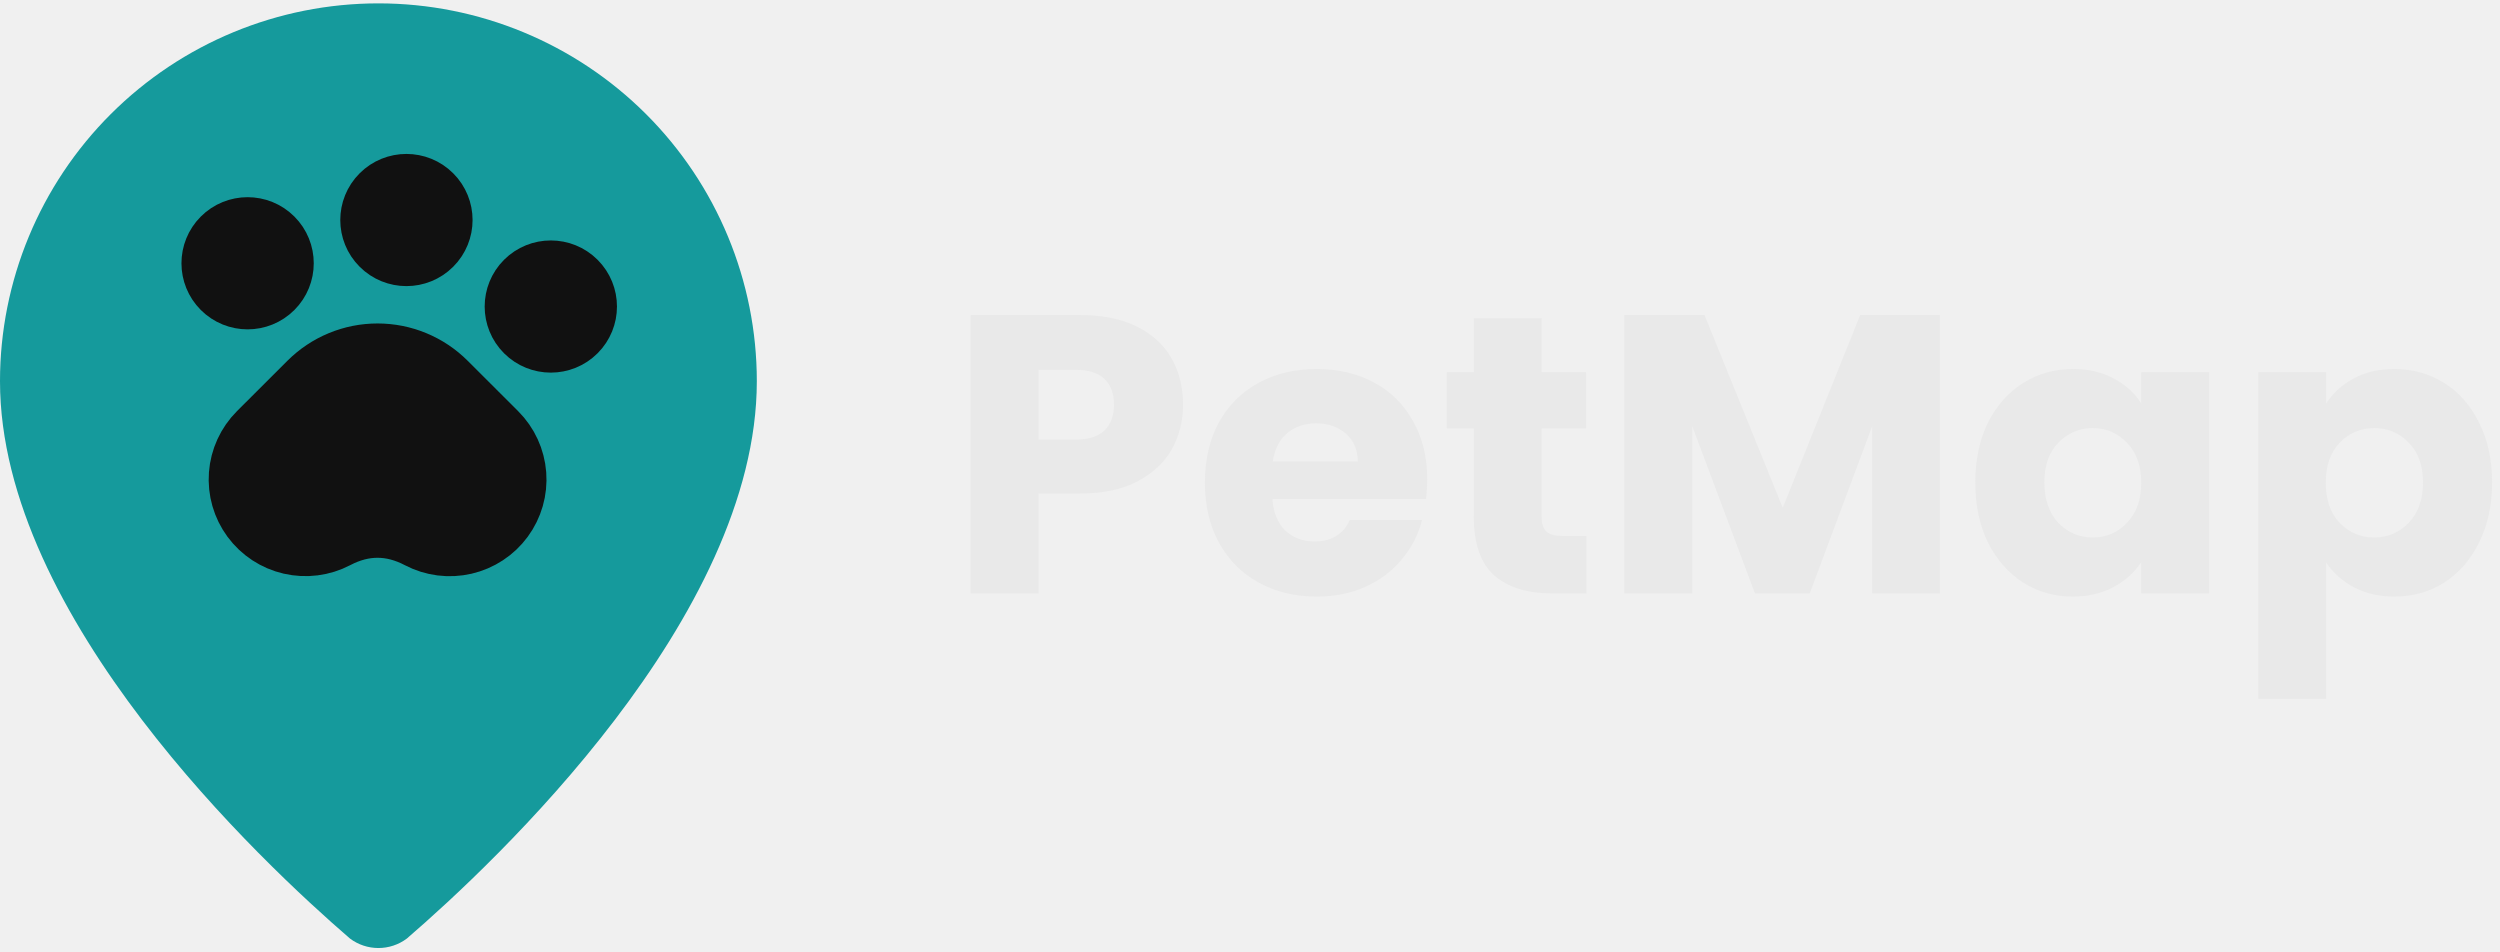
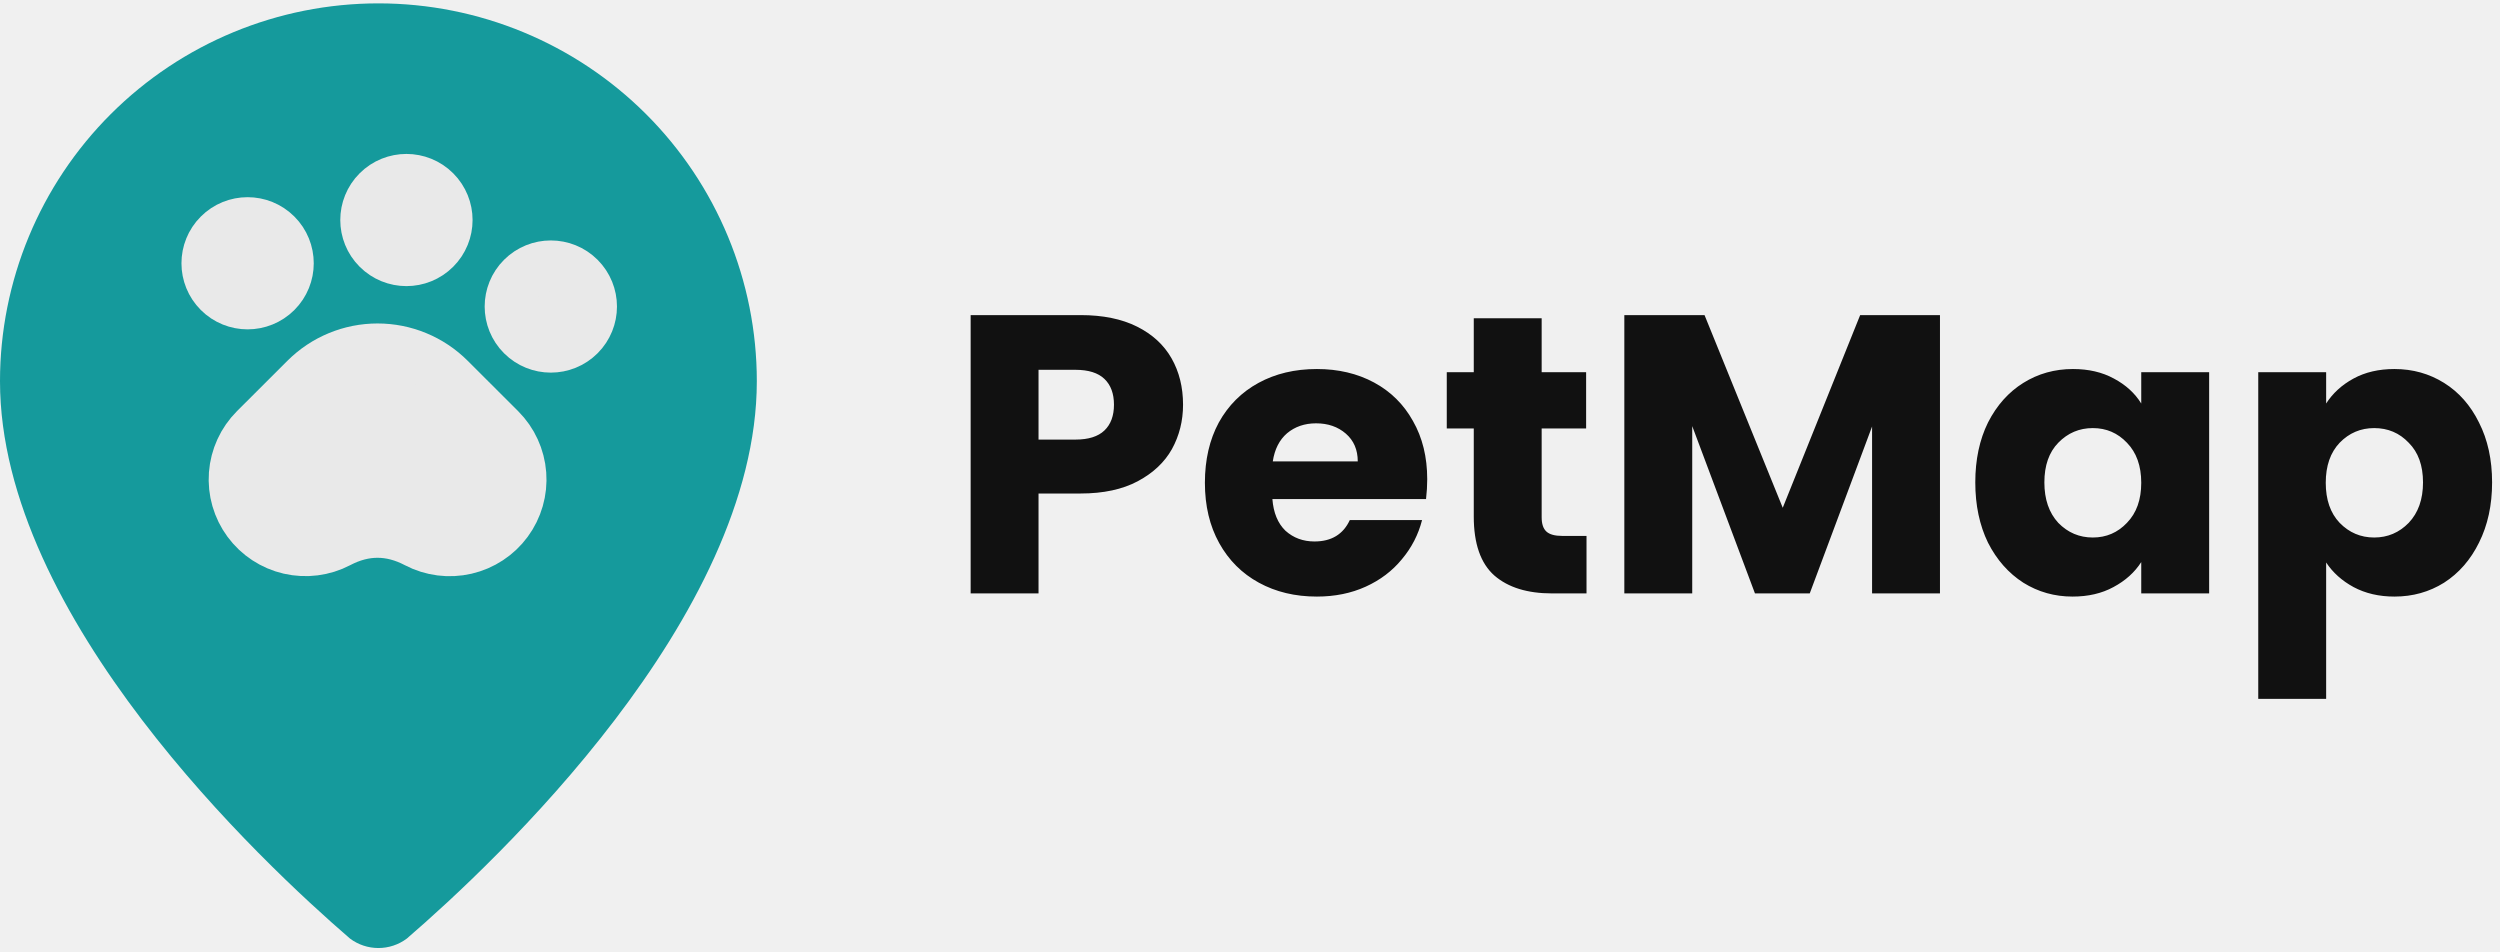
<svg xmlns="http://www.w3.org/2000/svg" width="247" height="94" viewBox="0 0 247 94" fill="none">
-   <path d="M74.774 37.667C74.774 60.967 48.888 85.234 40.196 92.729C39.386 93.337 38.4 93.665 37.387 93.665C36.374 93.665 35.388 93.337 34.578 92.729C25.886 85.234 0 60.967 0 37.667C0 27.765 3.939 18.269 10.95 11.268C17.962 4.267 27.471 0.333 37.387 0.333C47.303 0.333 56.812 4.267 63.824 11.268C70.835 18.269 74.774 27.765 74.774 37.667Z" fill="#159A9C" />
-   <mask id="mask0_248_242" style="mask-type:luminance" maskUnits="userSpaceOnUse" x="3" y="1" width="69" height="70">
-     <path d="M37.302 1.795L3.064 35.984L37.302 70.172L71.54 35.984L37.302 1.795Z" fill="white" />
-   </mask>
-   <g mask="url(#mask0_248_242)">
-     <path d="M27.316 28.861C28.892 27.288 28.892 24.736 27.316 23.163C25.74 21.589 23.185 21.589 21.61 23.163C20.034 24.736 20.034 27.288 21.61 28.861C23.185 30.434 25.74 30.434 27.316 28.861Z" fill="#111111" stroke="#111111" stroke-width="5" stroke-linecap="round" stroke-linejoin="round" />
-     <path d="M43.008 24.587C44.584 23.014 44.584 20.463 43.008 18.889C41.432 17.316 38.878 17.316 37.302 18.889C35.726 20.463 35.726 23.014 37.302 24.587C38.878 26.161 41.432 26.161 43.008 24.587Z" fill="#111111" stroke="#111111" stroke-width="5" stroke-linecap="round" stroke-linejoin="round" />
-     <path d="M57.274 33.135C58.85 31.561 58.85 29.01 57.274 27.436C55.698 25.863 53.144 25.863 51.568 27.436C49.992 29.01 49.992 31.561 51.568 33.135C53.144 34.708 55.698 34.708 57.274 33.135Z" fill="#111111" stroke="#111111" stroke-width="5" stroke-linecap="round" stroke-linejoin="round" />
-     <path d="M30.169 37.408C31.106 36.473 32.218 35.731 33.442 35.225C34.666 34.718 35.977 34.458 37.302 34.458C38.627 34.458 39.938 34.718 41.162 35.225C42.386 35.731 43.498 36.473 44.435 37.408L49.428 42.394C50.621 43.586 51.347 45.165 51.474 46.845C51.602 48.525 51.122 50.196 50.123 51.554C49.124 52.911 47.67 53.867 46.026 54.247C44.382 54.628 42.656 54.407 41.161 53.626C38.588 52.273 36.018 52.271 33.45 53.619C31.956 54.4 30.231 54.62 28.587 54.241C26.944 53.861 25.491 52.907 24.491 51.551C23.491 50.194 23.011 48.525 23.136 46.846C23.262 45.166 23.985 43.587 25.176 42.394L30.169 37.408Z" fill="#111111" stroke="#111111" stroke-width="5" stroke-linecap="round" stroke-linejoin="round" />
+   <g clip-path="url(#clip0_342_256)">
+     <path d="M74.774 37.667C74.774 60.967 48.888 85.234 40.196 92.729C39.386 93.337 38.4 93.665 37.387 93.665C36.374 93.665 35.388 93.337 34.578 92.729C25.886 85.234 0 60.967 0 37.667C0 27.765 3.939 18.269 10.95 11.268C17.962 4.267 27.471 0.333 37.387 0.333C47.303 0.333 56.812 4.267 63.824 11.268C70.835 18.269 74.774 27.765 74.774 37.667Z" fill="#159A9C" />
+     <mask id="mask0_342_256" style="mask-type:luminance" maskUnits="userSpaceOnUse" x="3" y="1" width="69" height="70">
+       <path d="M37.302 1.795L3.064 35.983L37.302 70.172L71.54 35.983L37.302 1.795Z" fill="white" />
+     </mask>
+     <g mask="url(#mask0_342_256)">
+       <path d="M27.316 28.861C28.892 27.288 28.892 24.736 27.316 23.163C25.74 21.589 23.185 21.589 21.61 23.163C20.034 24.736 20.034 27.288 21.61 28.861C23.185 30.434 25.74 30.434 27.316 28.861Z" fill="#E9E9E9" stroke="#E9E9E9" stroke-width="5" stroke-linecap="round" stroke-linejoin="round" />
+       <path d="M43.008 24.587C44.584 23.014 44.584 20.463 43.008 18.889C41.432 17.316 38.878 17.316 37.302 18.889C35.726 20.463 35.726 23.014 37.302 24.587C38.878 26.161 41.432 26.161 43.008 24.587Z" fill="#E9E9E9" stroke="#E9E9E9" stroke-width="5" stroke-linecap="round" stroke-linejoin="round" />
+       <path d="M57.274 33.135C58.85 31.561 58.85 29.01 57.274 27.436C55.698 25.863 53.144 25.863 51.568 27.436C49.992 29.01 49.992 31.561 51.568 33.135C53.144 34.708 55.698 34.708 57.274 33.135Z" fill="#E9E9E9" stroke="#E9E9E9" stroke-width="5" stroke-linecap="round" stroke-linejoin="round" />
+       <path d="M30.169 37.408C31.106 36.473 32.218 35.731 33.442 35.225C34.666 34.718 35.977 34.458 37.302 34.458C38.627 34.458 39.938 34.718 41.162 35.225C42.386 35.731 43.498 36.473 44.435 37.408L49.428 42.394C50.621 43.586 51.347 45.165 51.474 46.845C51.602 48.525 51.122 50.196 50.123 51.554C49.124 52.911 47.67 53.867 46.026 54.247C44.382 54.628 42.656 54.407 41.161 53.626C38.588 52.273 36.018 52.271 33.45 53.619C31.956 54.4 30.231 54.62 28.587 54.241C26.944 53.861 25.491 52.907 24.491 51.551C23.491 50.194 23.011 48.525 23.136 46.846C23.262 45.166 23.985 43.587 25.176 42.394L30.169 37.408Z" fill="#E9E9E9" stroke="#E9E9E9" stroke-width="5" stroke-linecap="round" stroke-linejoin="round" />
+     </g>
+     <path d="M116.885 39.984C116.885 41.577 116.519 43.039 115.787 44.371C115.055 45.677 113.93 46.734 112.414 47.544C110.897 48.353 109.014 48.758 106.765 48.758H102.607V58.629H95.9V31.132H106.765C108.962 31.132 110.819 31.51 112.335 32.267C113.852 33.025 114.989 34.069 115.748 35.401C116.506 36.733 116.885 38.26 116.885 39.984ZM106.255 43.431C107.537 43.431 108.491 43.131 109.119 42.53C109.746 41.929 110.06 41.081 110.06 39.984C110.06 38.887 109.746 38.038 109.119 37.438C108.491 36.837 107.537 36.537 106.255 36.537H102.607V43.431H106.255ZM141.01 47.348C141.01 47.974 140.971 48.627 140.893 49.306H125.712C125.817 50.664 126.248 51.709 127.007 52.44C127.791 53.145 128.746 53.497 129.87 53.497C131.544 53.497 132.708 52.792 133.361 51.382H140.5C140.134 52.818 139.467 54.111 138.5 55.26C137.558 56.409 136.368 57.31 134.93 57.963C133.492 58.615 131.884 58.942 130.105 58.942C127.961 58.942 126.052 58.485 124.379 57.571C122.705 56.657 121.397 55.351 120.456 53.654C119.515 51.956 119.044 49.972 119.044 47.7C119.044 45.428 119.501 43.444 120.417 41.746C121.358 40.049 122.666 38.744 124.339 37.83C126.013 36.916 127.935 36.459 130.105 36.459C132.224 36.459 134.107 36.903 135.754 37.79C137.401 38.678 138.683 39.945 139.598 41.59C140.54 43.235 141.01 45.154 141.01 47.348ZM134.146 45.585C134.146 44.436 133.753 43.522 132.969 42.843C132.184 42.164 131.204 41.825 130.027 41.825C128.903 41.825 127.948 42.151 127.164 42.804C126.405 43.457 125.934 44.384 125.751 45.585H134.146ZM156.748 52.949V58.629H153.335C150.903 58.629 149.007 58.041 147.648 56.866C146.288 55.665 145.608 53.719 145.608 51.03V42.334H142.941V36.772H145.608V31.445H152.316V36.772H156.709V42.334H152.316V51.108C152.316 51.761 152.472 52.231 152.786 52.518C153.1 52.805 153.623 52.949 154.355 52.949H156.748ZM191.669 31.132V58.629H184.961V42.138L178.803 58.629H173.39L167.192 42.099V58.629H160.484V31.132H168.408L176.135 50.168L183.784 31.132H191.669ZM195.159 47.661C195.159 45.415 195.577 43.444 196.414 41.746C197.277 40.049 198.441 38.744 199.905 37.83C201.37 36.916 203.004 36.459 204.808 36.459C206.351 36.459 207.698 36.772 208.849 37.399C210.025 38.025 210.928 38.848 211.555 39.866V36.772H218.263V58.629H211.555V55.534C210.901 56.553 209.986 57.375 208.809 58.002C207.659 58.629 206.312 58.942 204.769 58.942C202.991 58.942 201.37 58.485 199.905 57.571C198.441 56.631 197.277 55.312 196.414 53.615C195.577 51.891 195.159 49.907 195.159 47.661ZM211.555 47.7C211.555 46.029 211.084 44.71 210.143 43.744C209.228 42.778 208.103 42.295 206.77 42.295C205.436 42.295 204.298 42.778 203.357 43.744C202.442 44.684 201.984 45.99 201.984 47.661C201.984 49.332 202.442 50.664 203.357 51.656C204.298 52.622 205.436 53.106 206.77 53.106C208.103 53.106 209.228 52.622 210.143 51.656C211.084 50.69 211.555 49.371 211.555 47.7ZM229.823 39.866C230.477 38.848 231.379 38.025 232.53 37.399C233.68 36.772 235.027 36.459 236.57 36.459C238.374 36.459 240.009 36.916 241.473 37.83C242.938 38.744 244.088 40.049 244.925 41.746C245.788 43.444 246.219 45.415 246.219 47.661C246.219 49.907 245.788 51.891 244.925 53.615C244.088 55.312 242.938 56.631 241.473 57.571C240.009 58.485 238.374 58.942 236.57 58.942C235.053 58.942 233.706 58.629 232.53 58.002C231.379 57.375 230.477 56.566 229.823 55.573V69.048H223.115V36.772H229.823V39.866ZM239.394 47.661C239.394 45.99 238.923 44.684 237.982 43.744C237.067 42.778 235.929 42.295 234.569 42.295C233.236 42.295 232.098 42.778 231.157 43.744C230.241 44.71 229.784 46.029 229.784 47.7C229.784 49.371 230.241 50.69 231.157 51.656C232.098 52.622 233.236 53.106 234.569 53.106C235.903 53.106 237.041 52.622 237.982 51.656C238.923 50.664 239.394 49.332 239.394 47.661Z" fill="#111111" />
  </g>
-   <path d="M116.885 39.984C116.885 41.577 116.519 43.039 115.787 44.371C115.055 45.676 113.93 46.734 112.414 47.543C110.897 48.353 109.014 48.758 106.765 48.758H102.607V58.628H95.9V31.131H106.765C108.962 31.131 110.819 31.51 112.335 32.267C113.852 33.025 114.989 34.069 115.748 35.401C116.506 36.733 116.885 38.26 116.885 39.984ZM106.255 43.431C107.537 43.431 108.491 43.13 109.119 42.53C109.746 41.929 110.06 41.081 110.06 39.984C110.06 38.887 109.746 38.038 109.119 37.438C108.491 36.837 107.537 36.537 106.255 36.537H102.607V43.431H106.255ZM141.01 47.348C141.01 47.974 140.971 48.627 140.893 49.306H125.712C125.817 50.664 126.248 51.709 127.007 52.44C127.791 53.145 128.746 53.497 129.87 53.497C131.544 53.497 132.708 52.792 133.361 51.382H140.5C140.134 52.818 139.467 54.111 138.5 55.26C137.558 56.409 136.368 57.31 134.93 57.962C133.492 58.615 131.884 58.942 130.105 58.942C127.961 58.942 126.052 58.485 124.379 57.571C122.705 56.657 121.397 55.351 120.456 53.654C119.515 51.956 119.044 49.972 119.044 47.7C119.044 45.428 119.501 43.444 120.417 41.746C121.358 40.049 122.666 38.743 124.339 37.829C126.013 36.915 127.935 36.459 130.105 36.459C132.224 36.459 134.107 36.903 135.754 37.79C137.401 38.678 138.683 39.945 139.598 41.59C140.54 43.235 141.01 45.154 141.01 47.348ZM134.146 45.585C134.146 44.436 133.753 43.522 132.969 42.843C132.184 42.164 131.204 41.825 130.027 41.825C128.903 41.825 127.948 42.151 127.164 42.804C126.405 43.457 125.934 44.384 125.751 45.585H134.146ZM156.748 52.949V58.628H153.335C150.903 58.628 149.007 58.041 147.648 56.866C146.288 55.665 145.608 53.719 145.608 51.029V42.334H142.941V36.772H145.608V31.445H152.316V36.772H156.709V42.334H152.316V51.108C152.316 51.761 152.472 52.231 152.786 52.518C153.1 52.805 153.623 52.949 154.355 52.949H156.748ZM191.669 31.131V58.628H184.961V42.138L178.803 58.628H173.39L167.192 42.099V58.628H160.484V31.131H168.408L176.135 50.168L183.784 31.131H191.669ZM195.159 47.661C195.159 45.415 195.577 43.444 196.414 41.746C197.277 40.049 198.441 38.743 199.905 37.829C201.37 36.915 203.004 36.459 204.808 36.459C206.351 36.459 207.698 36.772 208.849 37.399C210.025 38.025 210.928 38.848 211.555 39.866V36.772H218.263V58.628H211.555V55.534C210.901 56.552 209.986 57.375 208.809 58.002C207.659 58.628 206.312 58.942 204.769 58.942C202.991 58.942 201.37 58.485 199.905 57.571C198.441 56.631 197.277 55.312 196.414 53.615C195.577 51.891 195.159 49.907 195.159 47.661ZM211.555 47.7C211.555 46.029 211.084 44.71 210.143 43.744C209.228 42.778 208.103 42.295 206.77 42.295C205.436 42.295 204.298 42.778 203.357 43.744C202.442 44.684 201.984 45.99 201.984 47.661C201.984 49.332 202.442 50.664 203.357 51.656C204.298 52.622 205.436 53.105 206.77 53.105C208.103 53.105 209.228 52.622 210.143 51.656C211.084 50.69 211.555 49.371 211.555 47.7ZM229.823 39.866C230.477 38.848 231.379 38.025 232.53 37.399C233.68 36.772 235.027 36.459 236.57 36.459C238.374 36.459 240.009 36.915 241.473 37.829C242.938 38.743 244.088 40.049 244.925 41.746C245.788 43.444 246.219 45.415 246.219 47.661C246.219 49.907 245.788 51.891 244.925 53.615C244.088 55.312 242.938 56.631 241.473 57.571C240.009 58.485 238.374 58.942 236.57 58.942C235.053 58.942 233.706 58.628 232.53 58.002C231.379 57.375 230.477 56.566 229.823 55.573V69.047H223.115V36.772H229.823V39.866ZM239.394 47.661C239.394 45.99 238.923 44.684 237.982 43.744C237.067 42.778 235.929 42.295 234.569 42.295C233.236 42.295 232.098 42.778 231.157 43.744C230.241 44.71 229.784 46.029 229.784 47.7C229.784 49.371 230.241 50.69 231.157 51.656C232.098 52.622 233.236 53.105 234.569 53.105C235.903 53.105 237.041 52.622 237.982 51.656C238.923 50.664 239.394 49.332 239.394 47.661Z" fill="#E9E9E9" />
+   <defs>
+     <clipPath id="clip0_342_256">
+       <rect width="247" height="94" fill="white" />
+     </clipPath>
+   </defs>
</svg>
